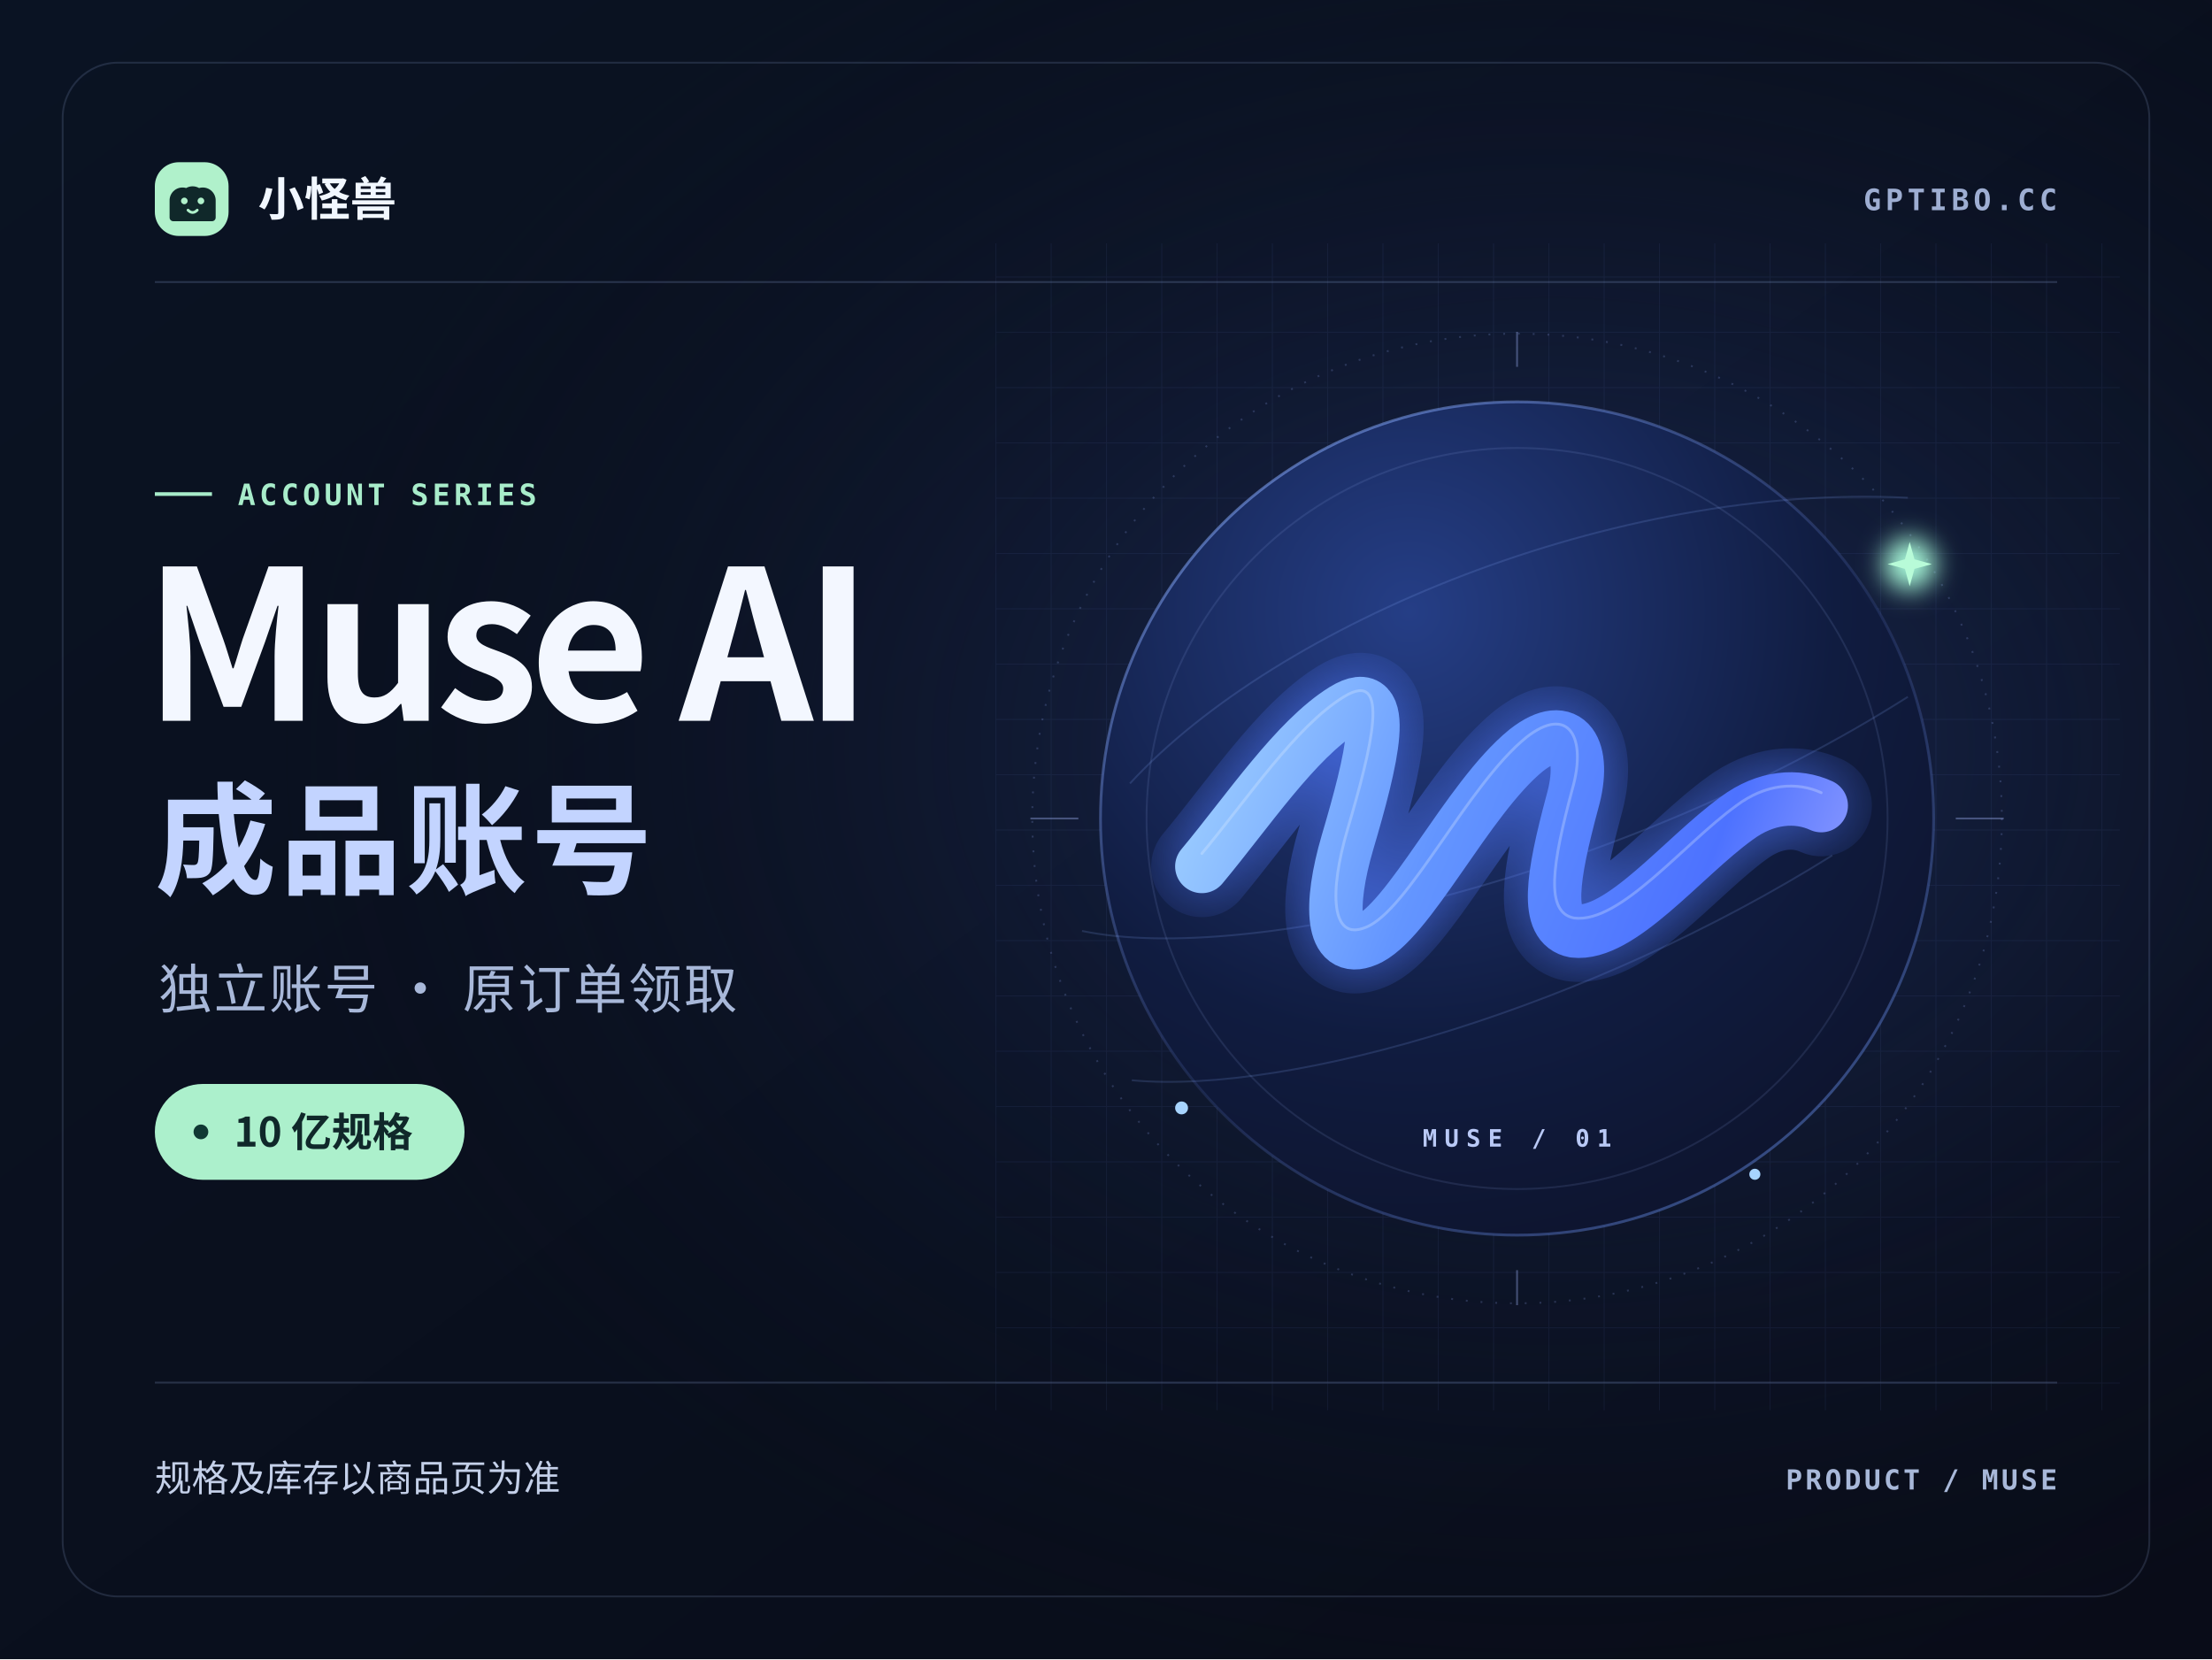
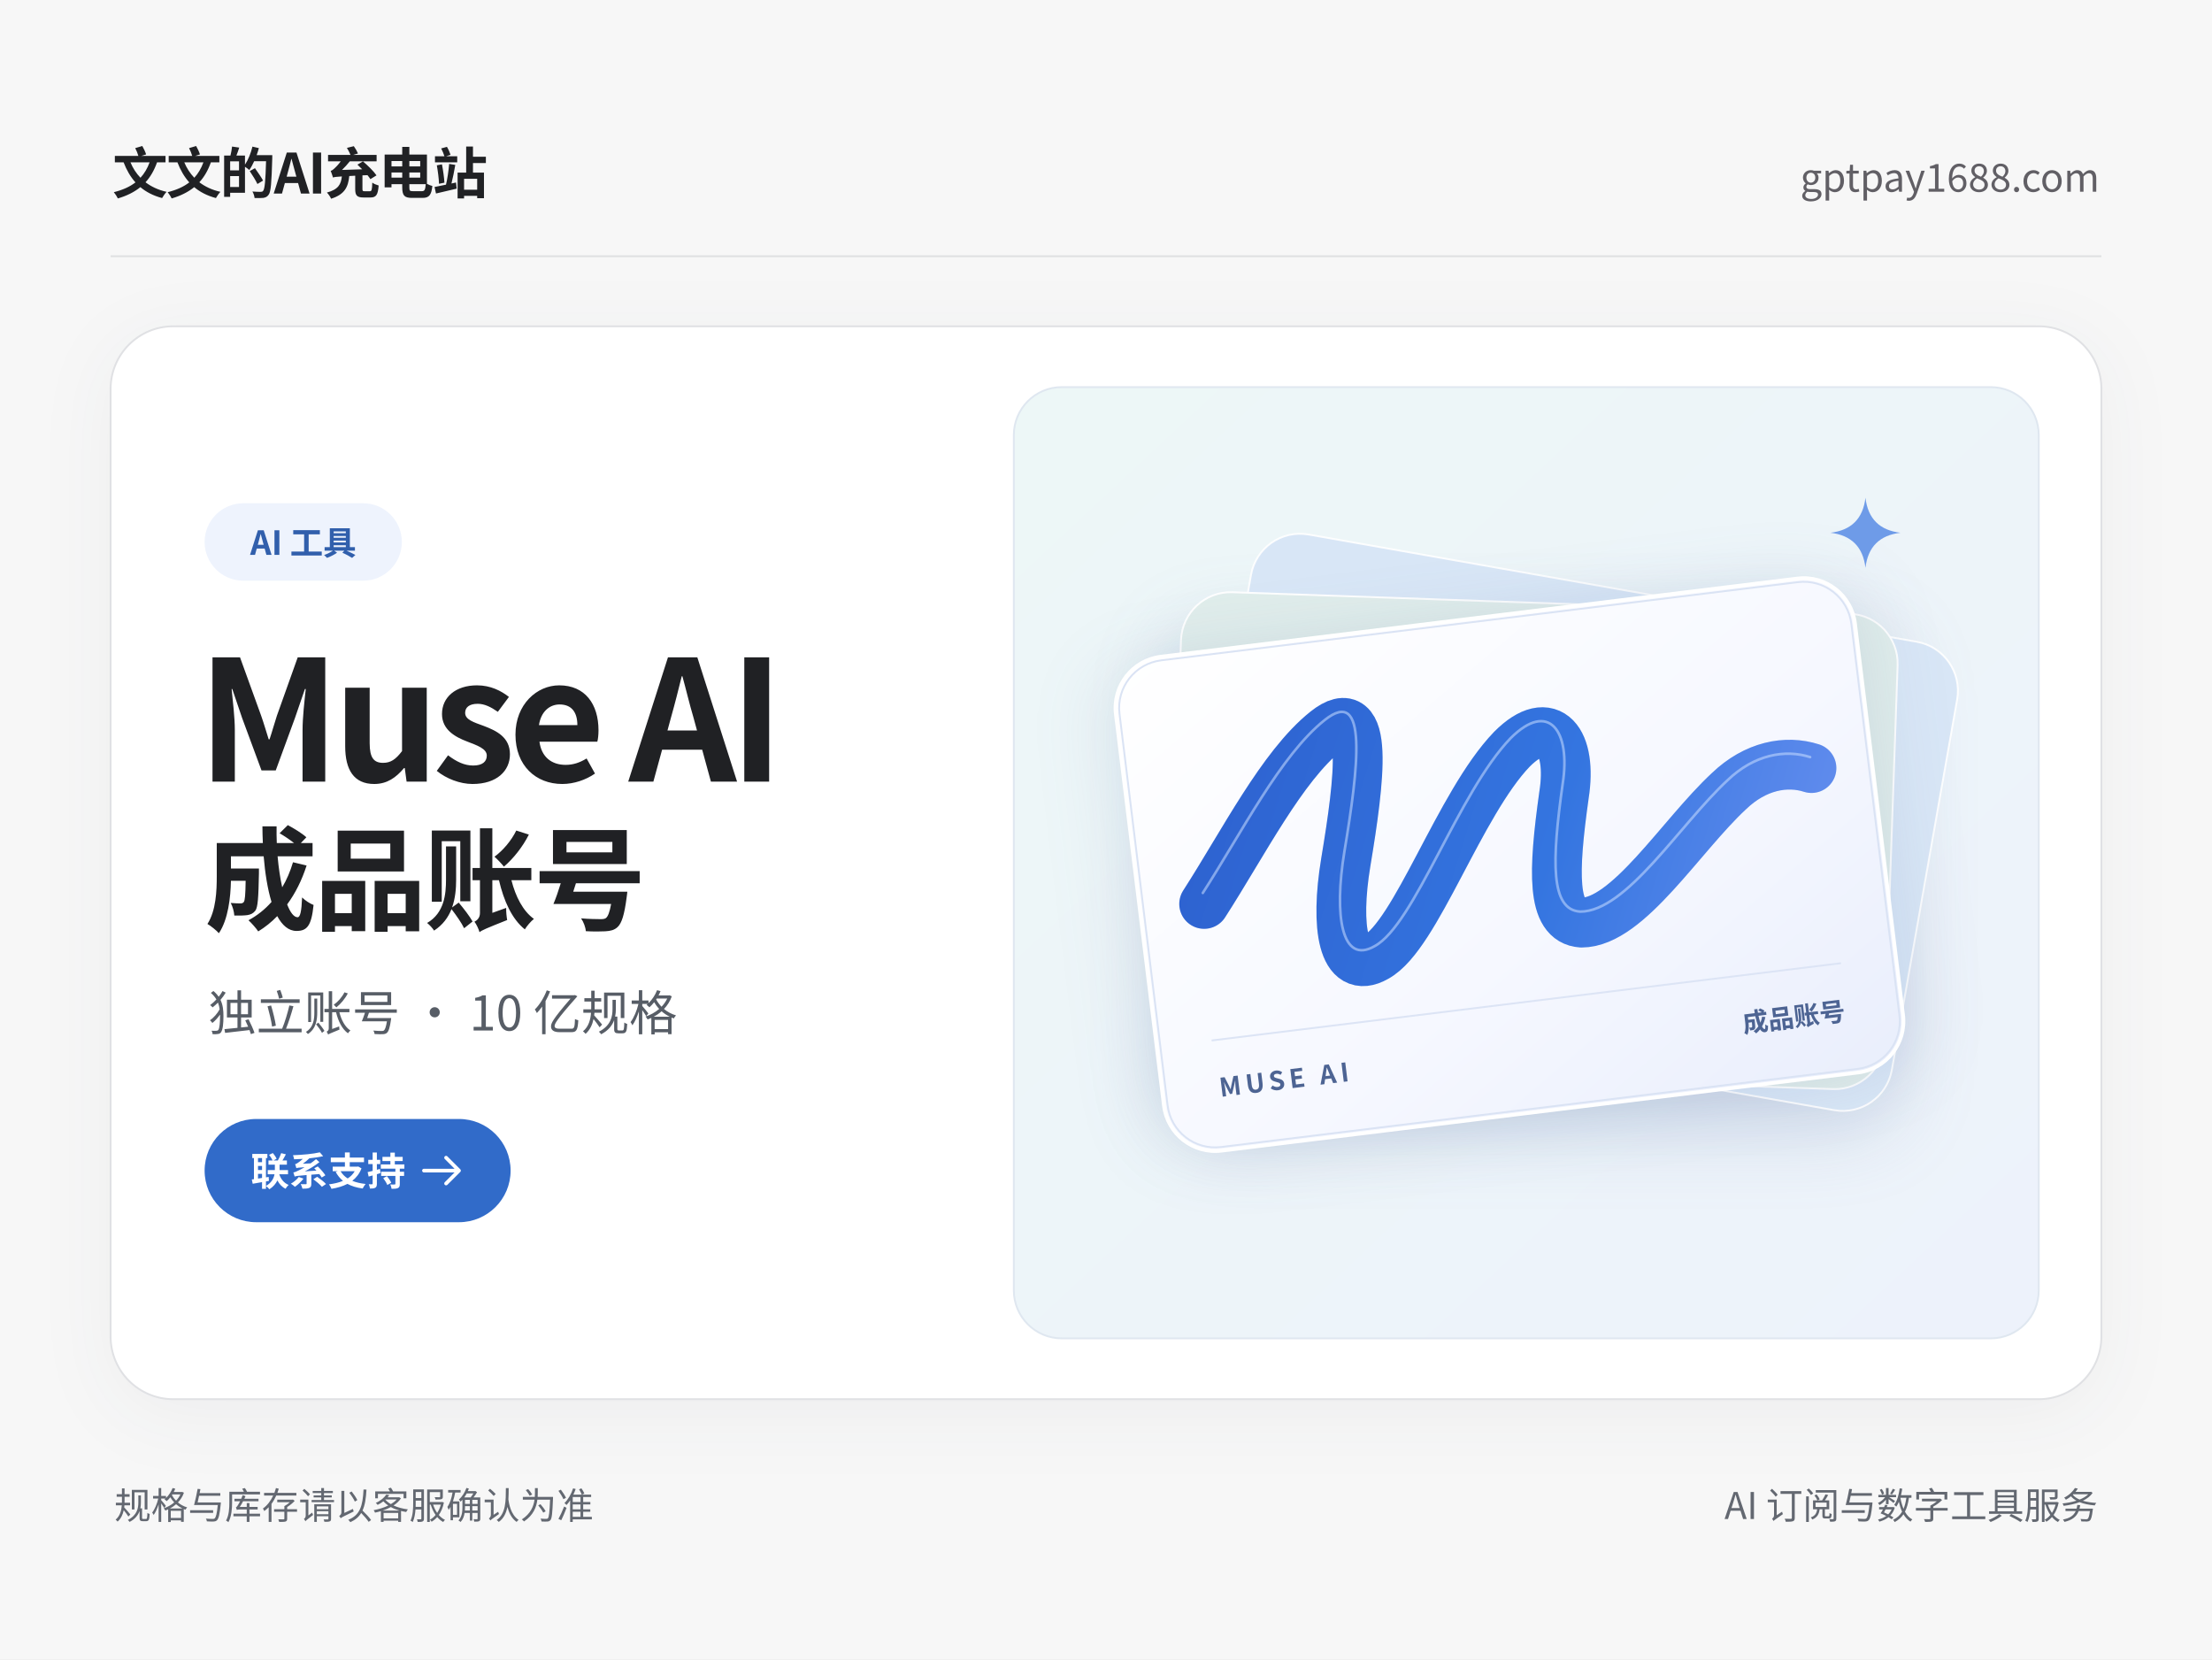
<svg xmlns="http://www.w3.org/2000/svg" xmlns:xlink="http://www.w3.org/1999/xlink" width="1200" height="900" viewBox="0 0 1200 900" role="img" aria-labelledby="title description" xml:lang="zh-CN">
  <defs>
-     <linearGradient id="base" x1="0" y1="0" x2="1" y2="1" gradientUnits="objectBoundingBox">
-       <stop stop-color="#0A1323" />
-       <stop offset="1" stop-color="#090C18" />
+     <linearGradient id="panel" x1="0" y1="0" x2="1" y2="1">
+       <stop stop-color="#EDF7F7" />
+       <stop offset="1" stop-color="#EDF2FB" />
    </linearGradient>
-     <radialGradient id="wash" cx="70%" cy="45%" r="58%">
-       <stop stop-color="#243976" stop-opacity=".66" />
-       <stop offset="1" stop-color="#0B1120" stop-opacity="0" />
-     </radialGradient>
-     <radialGradient id="disc" cx="37%" cy="25%" r="77%">
-       <stop stop-color="#253E86" />
-       <stop offset=".67" stop-color="#101C40" />
-       <stop offset="1" stop-color="#0E1530" />
-     </radialGradient>
-     <linearGradient id="rim" x1=".16" y1="0" x2=".88" y2="1">
-       <stop stop-color="#88ADFF" stop-opacity=".62" />
-       <stop offset=".52" stop-color="#617CD2" stop-opacity=".16" />
-       <stop offset="1" stop-color="#6E9BFF" stop-opacity=".48" />
+     <linearGradient id="card" x1="0" y1="0" x2="1" y2="1">
+       <stop stop-color="#FFF" />
+       <stop offset=".58" stop-color="#F6F8FF" />
+       <stop offset="1" stop-color="#E9EEFC" />
    </linearGradient>
-     <linearGradient id="ink" x1="635" y1="365" x2="995" y2="509" gradientUnits="userSpaceOnUse">
-       <stop stop-color="#A8D9FF" />
-       <stop offset=".43" stop-color="#6395FF" />
-       <stop offset=".8" stop-color="#4D72FF" />
-       <stop offset="1" stop-color="#8D9AFF" />
+     <linearGradient id="ink" x1="650" y1="365" x2="995" y2="520" gradientUnits="userSpaceOnUse">
+       <stop stop-color="#2D60CE" />
+       <stop offset=".57" stop-color="#3475E0" />
+       <stop offset="1" stop-color="#678FEF" />
    </linearGradient>
-     <pattern id="grid" width="30" height="30" patternUnits="userSpaceOnUse">
-       <path d="M30 0H0V30" fill="none" stroke="#6784C8" stroke-opacity=".09" />
-     </pattern>
-     <filter id="bloom" x="-30%" y="-75%" width="160%" height="250%" color-interpolation-filters="sRGB">
-       <feGaussianBlur stdDeviation="18" />
-     </filter>
-     <filter id="spark-glow" x="-100%" y="-100%" width="300%" height="300%" color-interpolation-filters="sRGB">
-       <feGaussianBlur stdDeviation="7" />
+     <filter id="shadow" x="-27%" y="-35%" width="154%" height="185%" color-interpolation-filters="sRGB">
+       <feGaussianBlur stdDeviation="20" />
    </filter>
    <path id="brush" d="M652 470 C677 440 703 401 729 385 S744 413 731 457 C721 491 722 518 741 510 C764 501 796 433 828 407 C851 389 861 407 853 435 C842 476 838 502 854 505 C879 508 913 465 942 444 C958 432 975 431 988 437" />
    <mask id="reveal" x="600" y="335" width="450" height="240" maskUnits="userSpaceOnUse">
-       <use href="#brush" xlink:href="#brush" id="trace" fill="none" stroke="white" stroke-width="55" stroke-linecap="round" />
+       <use href="#brush" xlink:href="#brush" id="trace" fill="none" stroke="white" stroke-width="50" stroke-linecap="round" />
    </mask>
  </defs>
  <style>
    svg { font-family: -apple-system, BlinkMacSystemFont, 'PingFang SC', 'Hiragino Sans GB', 'Noto Sans CJK SC', 'Microsoft YaHei', sans-serif; }
-     .label { font-family: 'SF Mono', 'Menlo', monospace; font-weight: 600; }
    #trace { stroke-dasharray: 850; stroke-dashoffset: 0; animation: draw 6s infinite; }
    #light { animation: settle 6s infinite; }
    #accent { animation: shimmer 6s infinite; }
    @keyframes draw {
      0%, 6% { stroke-dashoffset: 850; }
      43%, 100% { stroke-dashoffset: 0; }
    }
    @keyframes settle {
      0%, 7%, 92% { opacity: 1; }
      100% { opacity: 0; }
    }
    @keyframes shimmer {
      0%, 6% { opacity: .28; }
      46% { opacity: 1; }
      72% { opacity: .8; }
      100% { opacity: .28; }
    }
    @media (prefers-reduced-motion: reduce) { #trace, #light, #accent { animation: none; } }
  </style>
-   <path fill="url(#base)" d="M0 0h1200v900H0z" />
-   <path fill="url(#wash)" d="M0 0h1200v900H0z" />
-   <path fill="url(#grid)" d="M540 132h610v633H540z" />
-   <rect x="34" y="34" width="1132" height="832" rx="30" fill="none" stroke="#A9C2FC" stroke-opacity=".15" />
-   <path d="M84 153h1032M84 750h1032" stroke="#A9C2FC" stroke-opacity=".19" />
-   <g transform="translate(84 88)">
-     <rect width="40" height="40" rx="13" fill="#B0F1CB" />
-     <path d="M8 30V21a7 7 0 0 1 9-7 7 7 0 0 1 7 0 7 7 0 0 1 9 7v9a2 2 0 0 1-2 2H10a2 2 0 0 1-2-2Z" fill="#10282A" />
-     <circle cx="16" cy="21" r="1.8" fill="#B0F1CB" />
-     <circle cx="25" cy="21" r="1.8" fill="#B0F1CB" />
-     <path d="M18 26q2.5 2.5 5 0" fill="none" stroke="#B0F1CB" stroke-width="1.5" stroke-linecap="round" />
-   </g>
-   <text x="140" y="117" fill="#F1F7FF" font-size="25" font-weight="700">小怪兽</text>
-   <text x="1116" y="114" text-anchor="end" class="label" fill="#9EAED2" font-size="16" letter-spacing="2.3">GPTIBO.CC</text>
-   <g transform="translate(84 268)">
-     <path d="M0 0h31" stroke="#A8ECCA" stroke-width="2" />
-     <text x="45" y="6" class="label" fill="#A8ECCA" font-size="16" letter-spacing="2.1">ACCOUNT SERIES</text>
-     <text x="-6" y="123" fill="#F3F7FF" font-size="113" font-weight="700" letter-spacing="-5">Muse AI</text>
-     <text x="0" y="212" fill="#C3D4FF" font-size="66" font-weight="700" letter-spacing="2">成品账号</text>
-     <text x="2" y="279" fill="#A8B8D9" font-size="29" letter-spacing="1">独立账号 · 原订单领取</text>
-     <rect x="0" y="320" width="168" height="52" rx="26" fill="#ACF0CC" />
-     <circle cx="25" cy="346" r="4" fill="#103833" />
-     <text x="43" y="354" fill="#10282A" font-size="22" font-weight="700">10 亿规格</text>
+   <path d="M0 0h1200v900H0z" fill="#F7F7F7" />
+   <path d="M60 139h1080" stroke="#DFE0E2" />
+   <text x="61" y="105" fill="#202124" font-size="30" font-weight="700" letter-spacing="-.8">文文的AI充电站</text>
+   <text x="1139" y="104" text-anchor="end" fill="#615F65" font-size="21" font-weight="500">gptpay1688.com</text>
+   <rect x="60" y="185" width="1080" height="582" rx="34" fill="#242E40" opacity=".05" filter="url(#shadow)" />
+   <rect x="60" y="177" width="1080" height="582" rx="34" fill="#FFF" stroke="#E0E1E4" />
+   <rect x="550" y="210" width="556" height="516" rx="26" fill="url(#panel)" stroke="#DFE7F0" />
+   <g transform="translate(111 273)">
+     <rect width="107" height="42" rx="21" fill="#EEF3FD" />
+     <text x="53.5" y="28" text-anchor="middle" fill="#315FAC" font-size="18" font-weight="600">AI 工具</text>
+     <text x="-4" y="151" fill="#202124" font-size="91" font-weight="700" letter-spacing="-4">Muse AI</text>
+     <text x="0" y="227" fill="#202124" font-size="61" font-weight="700" letter-spacing="-1.5">成品账号</text>
+     <text x="2" y="286" fill="#575D66" font-size="26">独立账号 · 10 亿规格</text>
+     <rect x="0" y="334" width="166" height="56" rx="28" fill="#316BC9" />
+     <text x="25" y="370" fill="#FFF" font-size="21" font-weight="600">联系支持</text>
+     <path d="M119 362h19m-7-7 7 7-7 7" fill="none" stroke="#FFF" stroke-width="2" stroke-linecap="round" stroke-linejoin="round" />
  </g>
  <g aria-hidden="true">
-     <circle cx="823" cy="444" r="263" fill="none" stroke="#859DE3" stroke-opacity=".24" stroke-dasharray="1 7" />
-     <circle cx="823" cy="444" r="226" fill="url(#disc)" stroke="url(#rim)" stroke-width="1.5" />
-     <circle cx="823" cy="444" r="201" fill="none" stroke="#A5B9FE" stroke-opacity=".12" />
-     <path d="M613 425c80-87 263-163 422-155m-448 235c91 19 295-30 448-127m-421 208c87 8 249-40 380-122" fill="none" stroke="#8CAAFF" stroke-opacity=".17" />
-     <path d="M559 444h26m476 0h26M823 180v19m0 490v19" stroke="#A5B9FE" stroke-opacity=".36" />
-     <use href="#brush" xlink:href="#brush" fill="none" stroke="#7C9BFB" stroke-opacity=".19" stroke-width="27" stroke-linecap="round" stroke-linejoin="round" />
-     <g id="light" mask="url(#reveal)" fill="none" stroke-linecap="round" stroke-linejoin="round">
-       <use href="#brush" xlink:href="#brush" stroke="#5179FF" stroke-opacity=".76" stroke-width="32" filter="url(#bloom)" />
-       <use href="#brush" xlink:href="#brush" stroke="url(#ink)" stroke-width="29" />
-       <use href="#brush" xlink:href="#brush" stroke="#E1F0FF" stroke-opacity=".29" stroke-width="1.5" transform="translate(0 -7)" />
+     <rect x="633" y="342" width="398" height="272" rx="30" fill="#6681AE" opacity=".24" filter="url(#shadow)" />
+     <rect x="658" y="317" width="389" height="258" rx="27" fill="#D8E6F6" stroke="#FFF" stroke-opacity=".9" transform="rotate(10 852 446)" />
+     <rect x="637" y="327" width="389" height="258" rx="27" fill="#E0EDEB" stroke="#FFF" stroke-opacity=".95" transform="rotate(2 831 456)" />
+     <g transform="rotate(-7 819 470)">
+       <rect x="617" y="336" width="404" height="270" rx="28" fill="#4D679A" opacity=".16" filter="url(#shadow)" />
+       <rect x="617" y="334" width="404" height="270" rx="28" fill="url(#card)" stroke="#FFF" stroke-width="2" />
+       <rect x="619" y="336" width="400" height="266" rx="26" fill="none" stroke="#DAE3F4" />
+       <use href="#brush" xlink:href="#brush" fill="none" stroke="#DEE7F8" stroke-width="27" stroke-linecap="round" stroke-linejoin="round" />
+       <g id="light" mask="url(#reveal)" fill="none" stroke-linecap="round" stroke-linejoin="round">
+         <use href="#brush" xlink:href="#brush" stroke="url(#ink)" stroke-width="27" />
+         <use href="#brush" xlink:href="#brush" stroke="#C7DCFF" stroke-opacity=".56" stroke-width="1.4" transform="translate(0 -6)" />
+       </g>
+       <path d="M647 544h344" stroke="#DCE4F5" />
+       <text x="648" y="575" fill="#4D6493" font-size="14" font-weight="600" letter-spacing="2.4">MUSE AI</text>
+       <text x="990" y="575" fill="#4D6493" font-size="14" font-weight="600" text-anchor="end">成品账号</text>
    </g>
-     <g id="accent">
-       <circle cx="1036" cy="306" r="14" fill="#ABFFDD" filter="url(#spark-glow)" />
-       <path d="M1036 294l2.6 9.4 9.4 2.6-9.4 2.6-2.6 9.4-2.6-9.4-9.4-2.6 9.4-2.6Z" fill="#B8FBD8" />
-       <circle cx="641" cy="601" r="3.5" fill="#A7D4FF" />
-       <circle cx="952" cy="637" r="3" fill="#A7D4FF" />
-     </g>
-     <text x="823" y="622" text-anchor="middle" fill="#B9C9F6" class="label" font-size="13" letter-spacing="4">MUSE / 01</text>
+     <path id="accent" d="M1012 270q2 17 19 19-17 2-19 19-2-17-19-19 17-2 19-19Z" fill="#6E9BE8" />
  </g>
-   <text x="84" y="809" fill="#C4D0E9" font-size="20">规格及库存以商品页为准</text>
-   <text x="1116" y="808" text-anchor="end" fill="#A8B8D9" class="label" font-size="15" letter-spacing="1.6">PRODUCT / MUSE</text>
+   <text x="62" y="824" fill="#636871" font-size="20">规格与库存请以客服确认为准</text>
+   <text x="1138" y="824" text-anchor="end" fill="#636871" font-size="20">AI 订阅与数字工具服务</text>
</svg>
